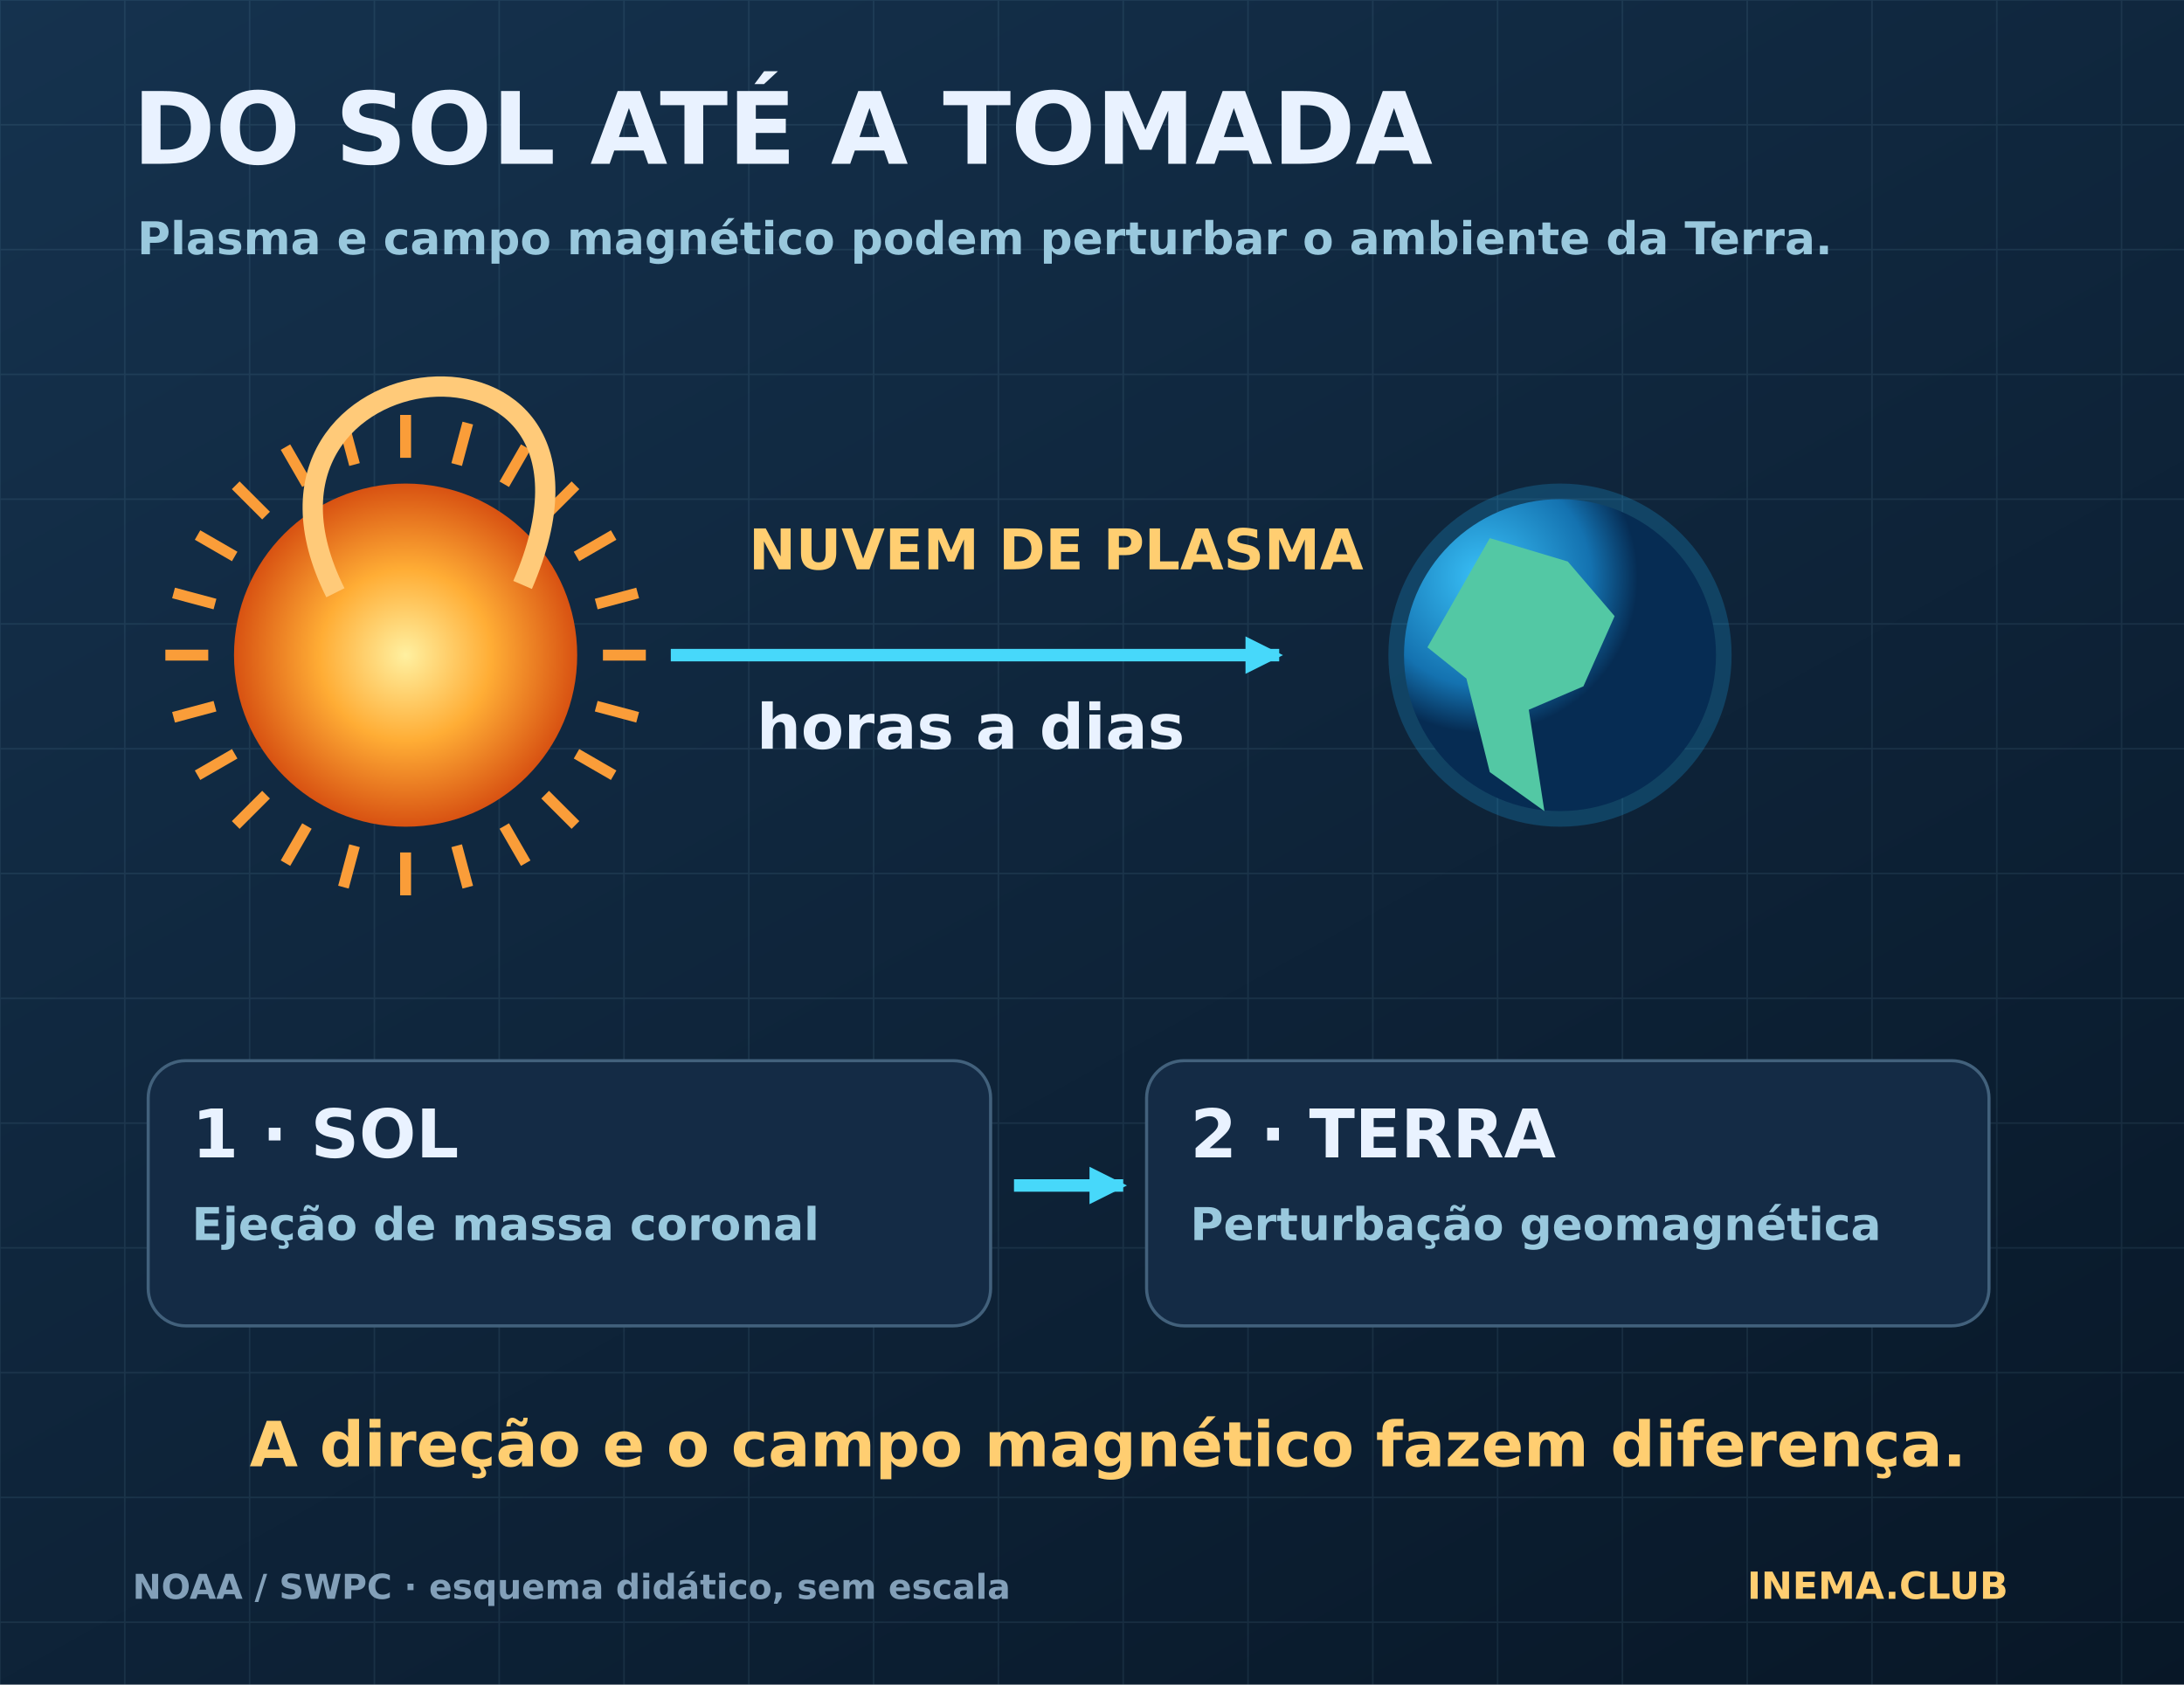
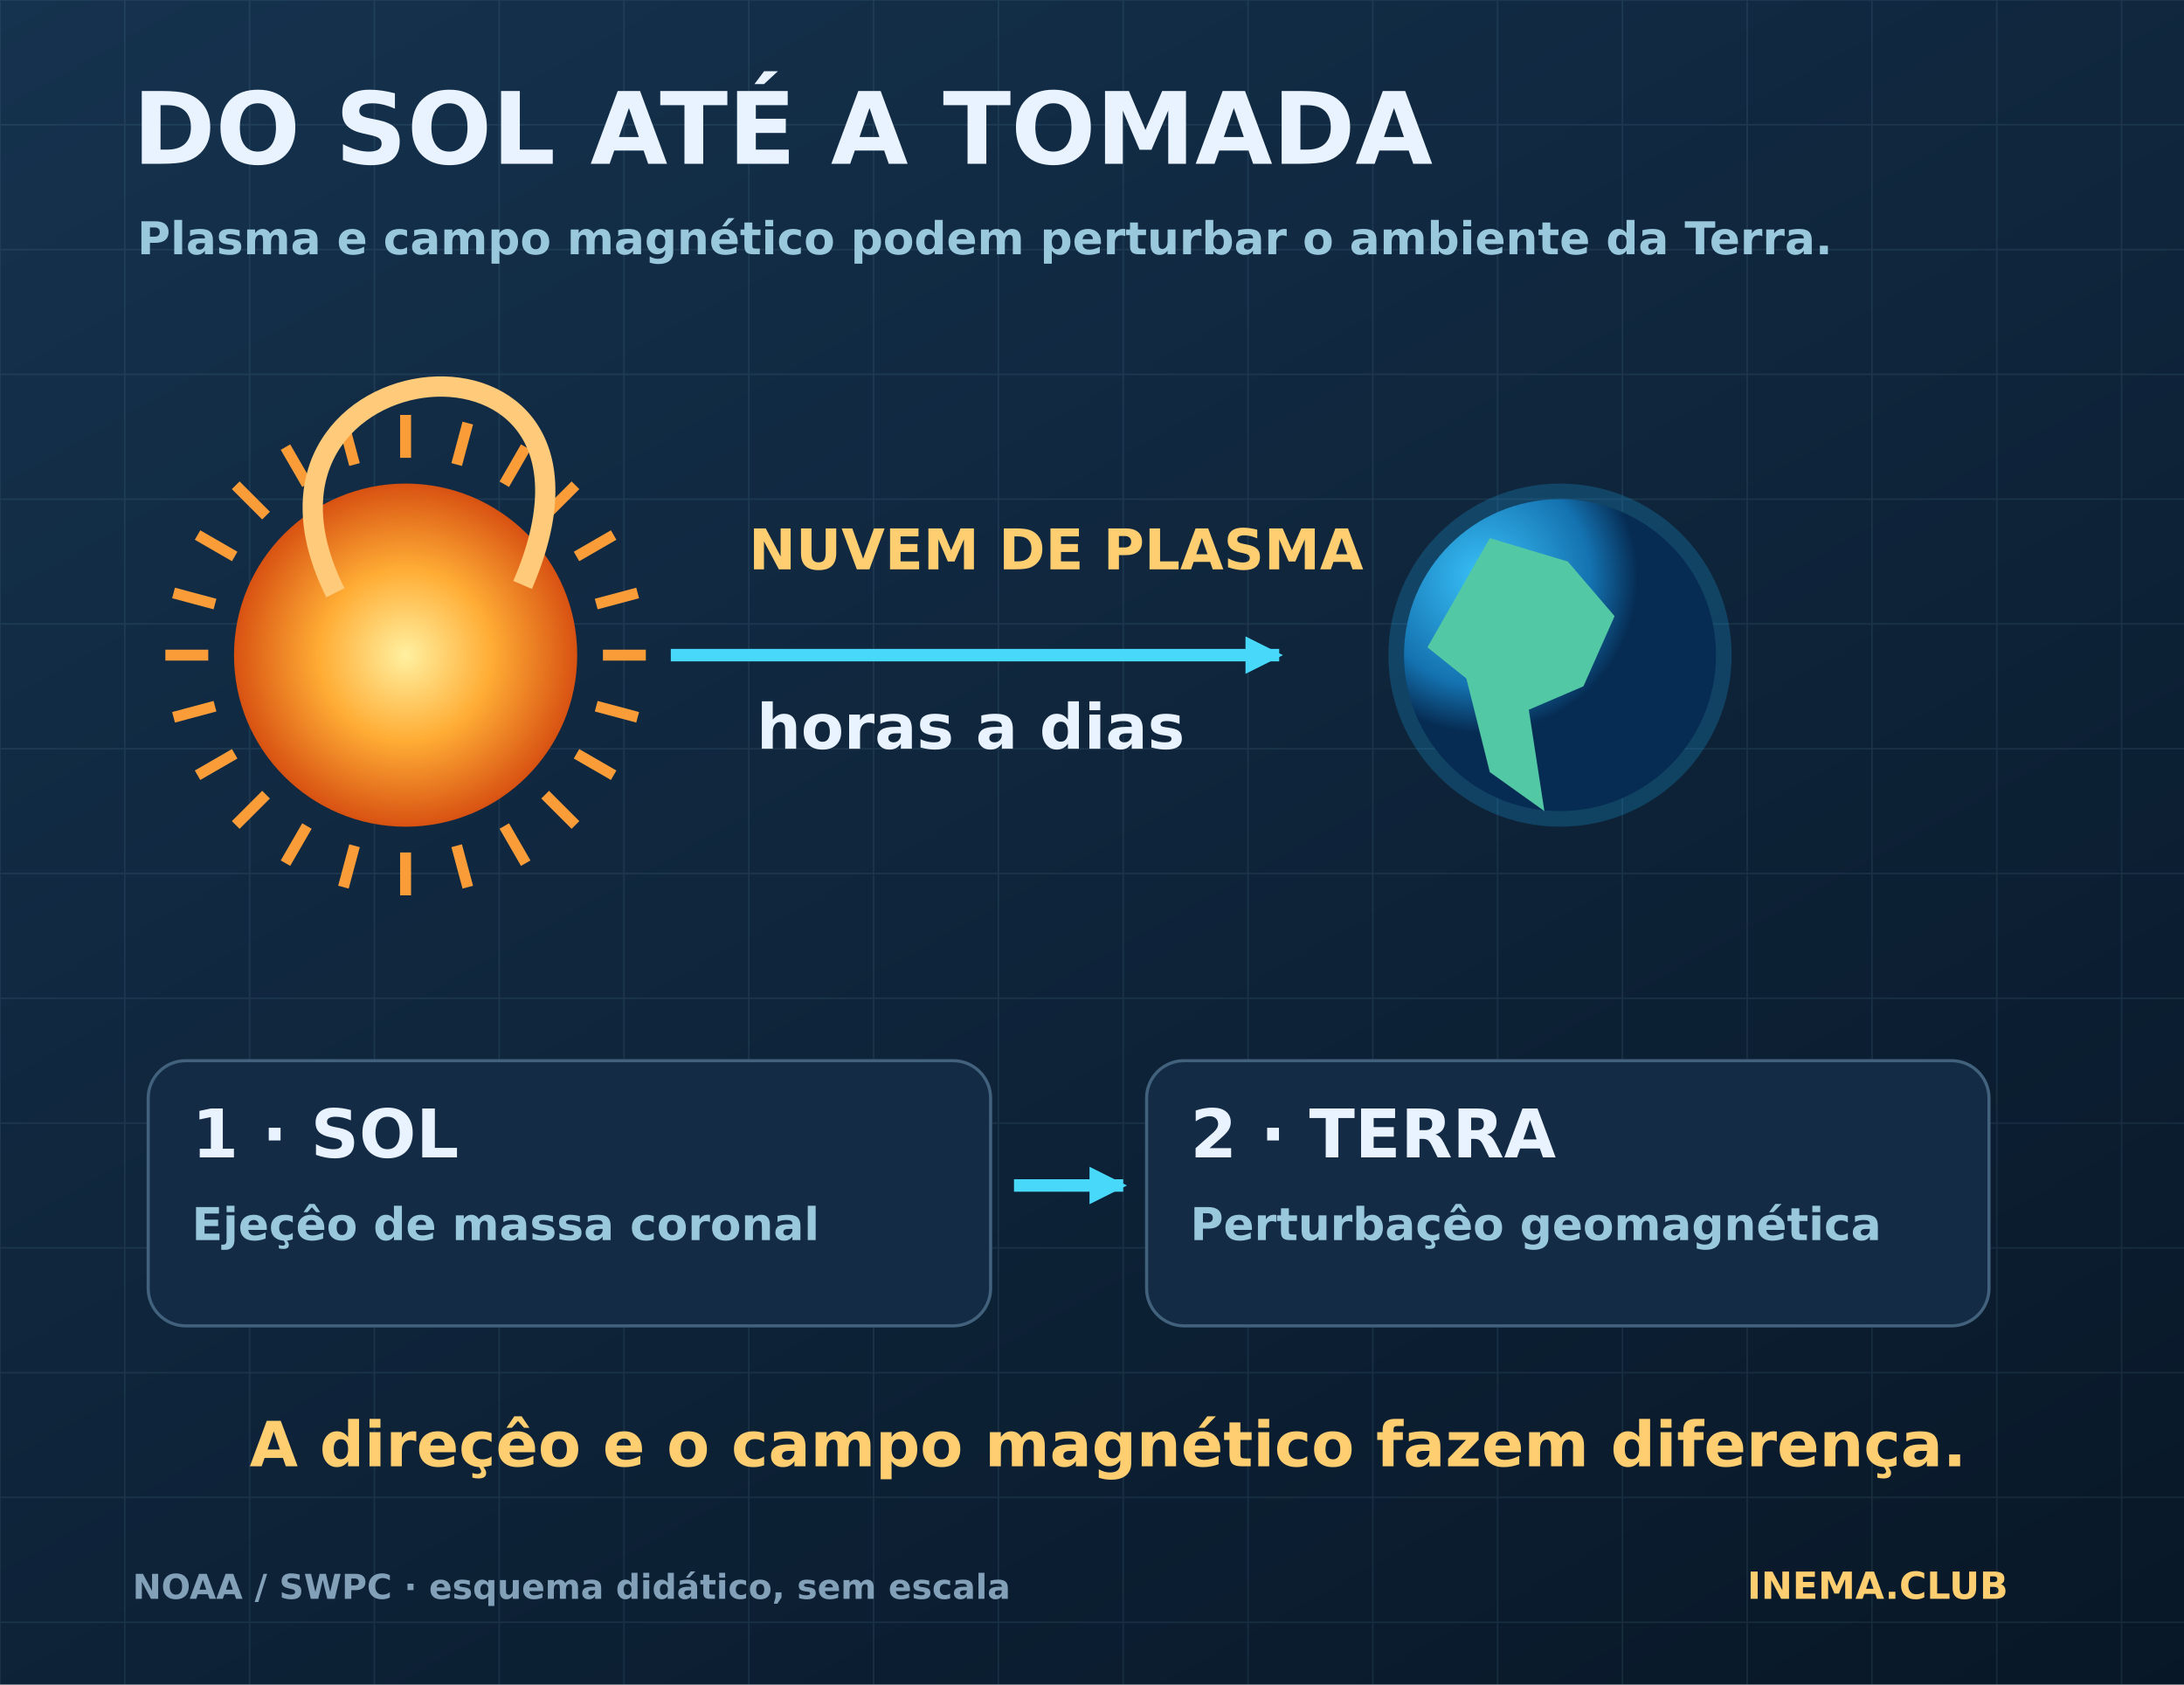
<svg xmlns="http://www.w3.org/2000/svg" width="1400" height="1080" viewBox="0 0 1400 1080">
  <defs>
    <radialGradient id="sun">
      <stop stop-color="#fff0a0" />
      <stop offset=".5" stop-color="#ffad35" />
      <stop offset="1" stop-color="#d85212" />
    </radialGradient>
    <radialGradient id="earth" cx=".25" cy=".25">
      <stop stop-color="#39c1f8" />
      <stop offset=".7" stop-color="#1472b0" />
      <stop offset="1" stop-color="#062c53" />
    </radialGradient>
    <linearGradient id="bg" x2="1" y2="1">
      <stop stop-color="#15324e" />
      <stop offset="1" stop-color="#061321" />
    </linearGradient>
    <marker id="arrow" viewBox="0 0 10 10" refX="9" refY="5" markerWidth="3" markerHeight="3" orient="auto-start-reverse">
      <path d="M0 0 L10 5 L0 10Z" fill="#47d8fa" />
    </marker>
  </defs>
  <rect width="1920" height="1080" fill="url(#bg)" />
  <g opacity=".09" stroke="#96d4ed">
    <path d="M0,0 H1920 M0,0 V1080" />
    <path d="M0,80 H1920 M80,0 V1080" />
    <path d="M0,160 H1920 M160,0 V1080" />
    <path d="M0,240 H1920 M240,0 V1080" />
    <path d="M0,320 H1920 M320,0 V1080" />
    <path d="M0,400 H1920 M400,0 V1080" />
    <path d="M0,480 H1920 M480,0 V1080" />
    <path d="M0,560 H1920 M560,0 V1080" />
    <path d="M0,640 H1920 M640,0 V1080" />
    <path d="M0,720 H1920 M720,0 V1080" />
    <path d="M0,800 H1920 M800,0 V1080" />
    <path d="M0,880 H1920 M880,0 V1080" />
    <path d="M0,960 H1920 M960,0 V1080" />
    <path d="M0,1040 H1920 M1040,0 V1080" />
    <path d="M0,1120 H1920 M1120,0 V1080" />
    <path d="M0,1200 H1920 M1200,0 V1080" />
    <path d="M0,1280 H1920 M1280,0 V1080" />
    <path d="M0,1360 H1920 M1360,0 V1080" />
    <path d="M0,1440 H1920 M1440,0 V1080" />
    <path d="M0,1520 H1920 M1520,0 V1080" />
    <path d="M0,1600 H1920 M1600,0 V1080" />
    <path d="M0,1680 H1920 M1680,0 V1080" />
    <path d="M0,1760 H1920 M1760,0 V1080" />
    <path d="M0,1840 H1920 M1840,0 V1080" />
  </g>
  <text x="85" y="105" font-size="64" fill="#e9f2ff" font-family="DejaVu Sans,sans-serif" font-weight="bold">DO SOL ATÉ A TOMADA</text>
  <text x="88" y="163" font-size="29" fill="#99c8dd" font-family="DejaVu Sans,sans-serif" font-weight="bold">Plasma e campo magnético podem perturbar o ambiente da Terra.</text>
  <path d="M386.5,420.0 L414.0,420.0" stroke="#fa9d39" stroke-width="7" />
  <path d="M382.19,452.741 L408.753,459.858" stroke="#fa9d39" stroke-width="7" />
  <path d="M369.552,483.25 L393.368,497.0" stroke="#fa9d39" stroke-width="7" />
  <path d="M349.449,509.449 L368.894,528.894" stroke="#fa9d39" stroke-width="7" />
  <path d="M323.25,529.552 L337.0,553.368" stroke="#fa9d39" stroke-width="7" />
  <path d="M292.741,542.19 L299.858,568.753" stroke="#fa9d39" stroke-width="7" />
  <path d="M260.0,546.5 L260.0,574.0" stroke="#fa9d39" stroke-width="7" />
  <path d="M227.259,542.19 L220.142,568.753" stroke="#fa9d39" stroke-width="7" />
  <path d="M196.75,529.552 L183,553.368" stroke="#fa9d39" stroke-width="7" />
  <path d="M170.551,509.449 L151.106,528.894" stroke="#fa9d39" stroke-width="7" />
  <path d="M150.448,483.25 L126.632,497.0" stroke="#fa9d39" stroke-width="7" />
  <path d="M137.81,452.741 L111.247,459.858" stroke="#fa9d39" stroke-width="7" />
  <path d="M133.5,420.0 L106.0,420.0" stroke="#fa9d39" stroke-width="7" />
  <path d="M137.81,387.259 L111.247,380.142" stroke="#fa9d39" stroke-width="7" />
  <path d="M150.448,356.75 L126.632,343" stroke="#fa9d39" stroke-width="7" />
  <path d="M170.551,330.551 L151.106,311.106" stroke="#fa9d39" stroke-width="7" />
  <path d="M196.75,310.448 L183,286.632" stroke="#fa9d39" stroke-width="7" />
  <path d="M227.259,297.81 L220.142,271.247" stroke="#fa9d39" stroke-width="7" />
  <path d="M260.0,293.5 L260.0,266.0" stroke="#fa9d39" stroke-width="7" />
  <path d="M292.741,297.81 L299.858,271.247" stroke="#fa9d39" stroke-width="7" />
  <path d="M323.25,310.448 L337.0,286.632" stroke="#fa9d39" stroke-width="7" />
  <path d="M349.449,330.551 L368.894,311.106" stroke="#fa9d39" stroke-width="7" />
  <path d="M369.552,356.75 L393.368,343" stroke="#fa9d39" stroke-width="7" />
  <path d="M382.19,387.259 L408.753,380.142" stroke="#fa9d39" stroke-width="7" />
  <circle cx="260" cy="420" r="110" fill="url(#sun)" />
  <path d="M215,380 C135,220 415,190 335,375" fill="none" stroke="#ffca79" stroke-width="13" />
  <circle cx="1000" cy="420" r="110" fill="#1db3f9" opacity=".22" />
  <circle cx="1000" cy="420" r="100" fill="url(#earth)" />
  <path d="M955,345 l50,15 30,35 -20,45 -35,15 10,65 -35,-25 -15,-60 -25,-20 Z" fill="#53c8a4" />
  <path d="M430,420 L820,420" stroke="#47d8fa" stroke-width="8" fill="none" marker-end="url(#arrow)" />
  <text x="480" y="365" font-size="36" fill="#ffce71" font-family="DejaVu Sans,sans-serif" font-weight="bold">NUVEM DE PLASMA</text>
  <text x="485" y="480" font-size="40" fill="#e9f2ff" font-family="DejaVu Sans,sans-serif" font-weight="bold">horas a dias</text>
  <rect x="95" y="680" width="540" height="170" rx="24" fill="#142b45" stroke="#42617c" stroke-width="2" />
  <text x="123" y="742" font-size="43" fill="#e9f2ff" font-family="DejaVu Sans,sans-serif" font-weight="bold">1 · SOL</text>
-   <text x="123" y="795" font-size="29" fill="#99c8dd" font-family="DejaVu Sans,sans-serif" font-weight="bold">Ejeção de massa coronal</text>
+   <text x="123" y="795" font-size="29" fill="#99c8dd" font-family="DejaVu Sans,sans-serif" font-weight="bold">Ejeçêo de massa coronal</text>
  <rect x="735" y="680" width="540" height="170" rx="24" fill="#142b45" stroke="#42617c" stroke-width="2" />
  <text x="763" y="742" font-size="43" fill="#e9f2ff" font-family="DejaVu Sans,sans-serif" font-weight="bold">2 · TERRA</text>
-   <text x="763" y="795" font-size="29" fill="#99c8dd" font-family="DejaVu Sans,sans-serif" font-weight="bold">Perturbação geomagnética</text>
+   <text x="763" y="795" font-size="29" fill="#99c8dd" font-family="DejaVu Sans,sans-serif" font-weight="bold">Perturbaçêo geomagnética</text>
  <path d="M650,760 L720,760" stroke="#47d8fa" stroke-width="8" fill="none" marker-end="url(#arrow)" />
-   <text x="160" y="940" font-size="40" fill="#ffce71" font-family="DejaVu Sans,sans-serif" font-weight="bold">A direção e o campo magnético fazem diferença.</text>
+   <text x="160" y="940" font-size="40" fill="#ffce71" font-family="DejaVu Sans,sans-serif" font-weight="bold">A direçêo e o campo magnético fazem diferença.</text>
  <text x="85" y="1025" font-size="22" fill="#83a0b9" font-family="DejaVu Sans,sans-serif" font-weight="bold">NOAA / SWPC · esquema didático, sem escala</text>
  <text x="1120" y="1025" font-size="24" fill="#ffce71" font-family="DejaVu Sans,sans-serif" font-weight="bold">INEMA.CLUB</text>
</svg>
